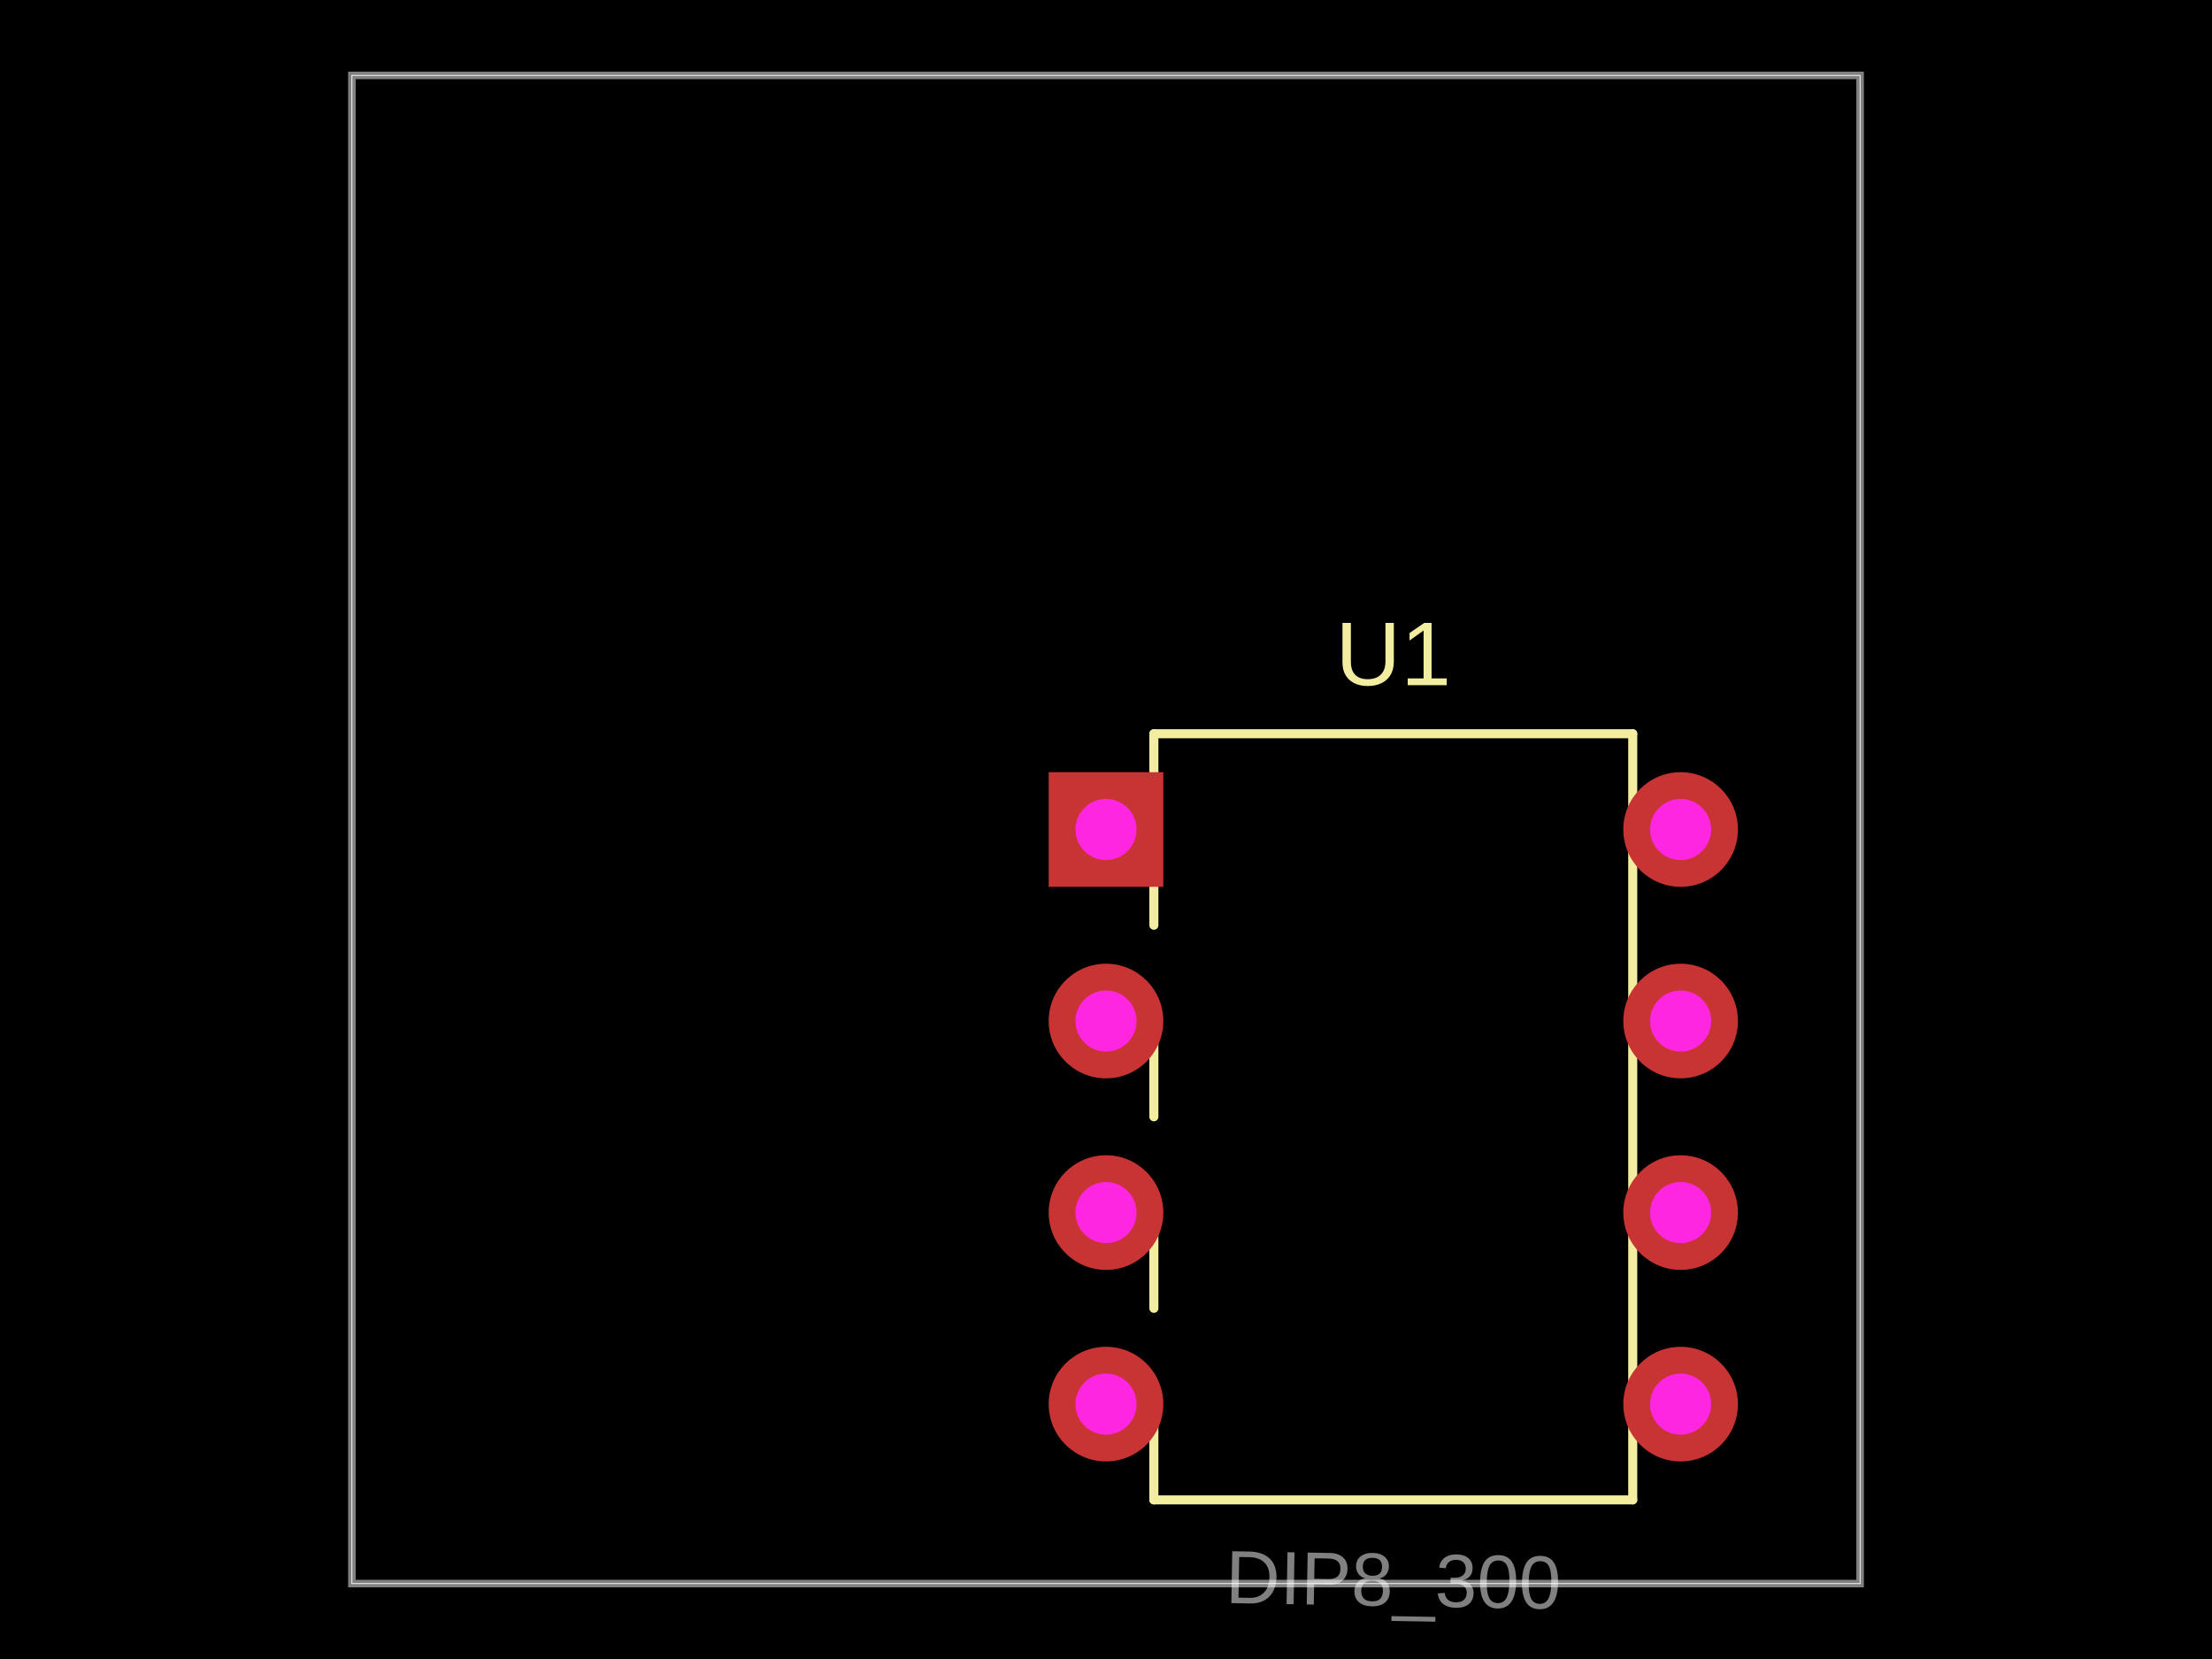
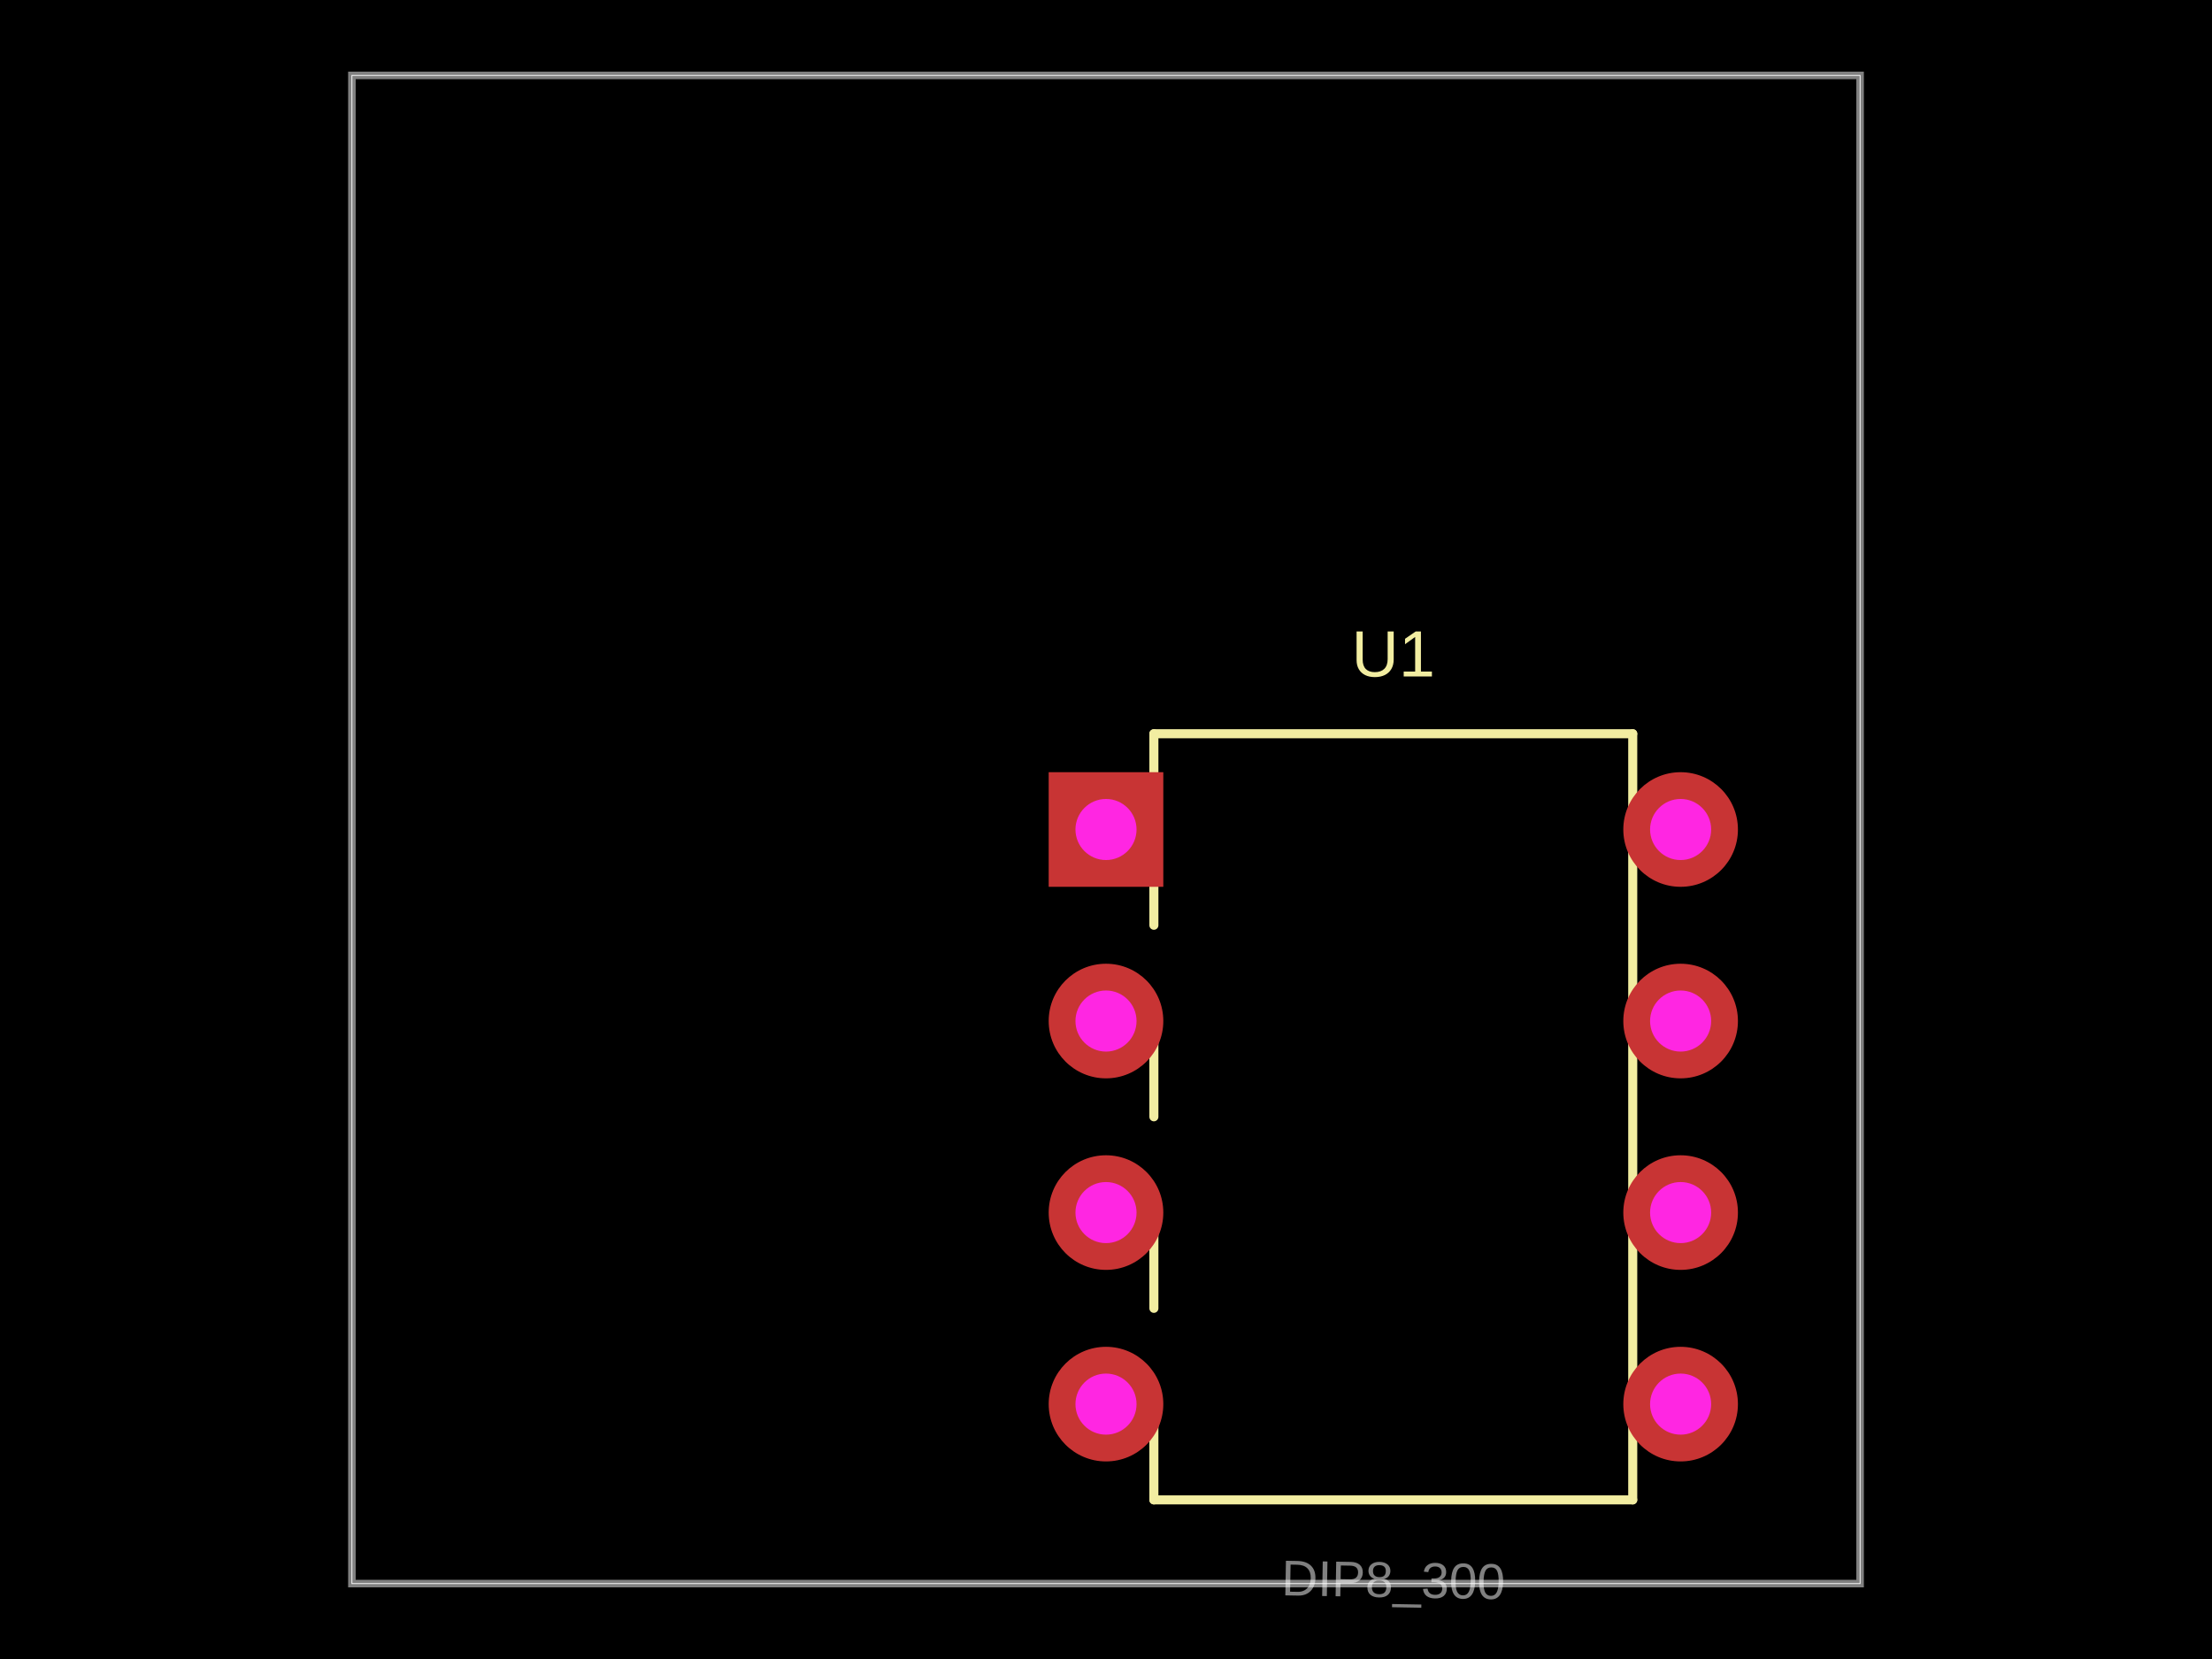
- <svg xmlns="http://www.w3.org/2000/svg" width="800" height="600" data-software-used-string="@tscircuit/core@0.0.1272">
+ <svg xmlns="http://www.w3.org/2000/svg" width="800" height="600" data-software-used-string="@tscircuit/core@0.0.1290">
  <style />
  <rect class="boundary" x="0" y="0" fill="#000" width="800" height="600" data-type="pcb_background" data-pcb-layer="global" />
  <rect class="pcb-boundary" fill="none" stroke="#fff" stroke-width="0.3" x="127.273" y="27.273" width="545.455" height="545.455" data-type="pcb_boundary" data-pcb-layer="global" />
  <path class="pcb-board" d="M 127.273 572.727 L 672.727 572.727 L 672.727 27.273 L 127.273 27.273 Z" fill="none" stroke="rgba(255, 255, 255, 0.5)" stroke-width="2.727" data-type="pcb_board" data-pcb-layer="board" />
+   <text x="0" y="0" dx="0" dy="0" fill="#f2eda1" font-family="Arial, sans-serif" font-size="23.636" text-anchor="middle" dominant-baseline="central" transform="matrix(1,0,0,1,503.9091,236.4545)" class="pcb-silkscreen-text pcb-silkscreen-top" data-pcb-silkscreen-text-id="pcb_silkscreen_text_0" stroke="none" data-type="pcb_silkscreen_text" data-pcb-layer="top">U1</text>
  <path class="pcb-silkscreen pcb-silkscreen-top" d="M 417.318 265.364 L 590.5 265.364" fill="none" stroke="#f2eda1" stroke-width="3.273" stroke-linecap="round" stroke-linejoin="round" data-pcb-component-id="pcb_component_0" data-pcb-silkscreen-path-id="pcb_silkscreen_path_0" data-type="pcb_silkscreen_path" data-pcb-layer="top" />
  <path class="pcb-silkscreen pcb-silkscreen-top" d="M 590.5 265.364 L 590.5 542.455" fill="none" stroke="#f2eda1" stroke-width="3.273" stroke-linecap="round" stroke-linejoin="round" data-pcb-component-id="pcb_component_0" data-pcb-silkscreen-path-id="pcb_silkscreen_path_1" data-type="pcb_silkscreen_path" data-pcb-layer="top" />
  <path class="pcb-silkscreen pcb-silkscreen-top" d="M 590.5 542.455 L 417.318 542.455" fill="none" stroke="#f2eda1" stroke-width="3.273" stroke-linecap="round" stroke-linejoin="round" data-pcb-component-id="pcb_component_0" data-pcb-silkscreen-path-id="pcb_silkscreen_path_2" data-type="pcb_silkscreen_path" data-pcb-layer="top" />
  <path class="pcb-silkscreen pcb-silkscreen-top" d="M 417.318 542.455 L 417.318 507.818" fill="none" stroke="#f2eda1" stroke-width="3.273" stroke-linecap="round" stroke-linejoin="round" data-pcb-component-id="pcb_component_0" data-pcb-silkscreen-path-id="pcb_silkscreen_path_3" data-type="pcb_silkscreen_path" data-pcb-layer="top" />
  <path class="pcb-silkscreen pcb-silkscreen-top" d="M 417.318 473.182 L 417.318 438.545" fill="none" stroke="#f2eda1" stroke-width="3.273" stroke-linecap="round" stroke-linejoin="round" data-pcb-component-id="pcb_component_0" data-pcb-silkscreen-path-id="pcb_silkscreen_path_4" data-type="pcb_silkscreen_path" data-pcb-layer="top" />
  <path class="pcb-silkscreen pcb-silkscreen-top" d="M 417.318 403.909 L 417.318 369.273" fill="none" stroke="#f2eda1" stroke-width="3.273" stroke-linecap="round" stroke-linejoin="round" data-pcb-component-id="pcb_component_0" data-pcb-silkscreen-path-id="pcb_silkscreen_path_5" data-type="pcb_silkscreen_path" data-pcb-layer="top" />
  <path class="pcb-silkscreen pcb-silkscreen-top" d="M 417.318 334.636 L 417.318 265.364" fill="none" stroke="#f2eda1" stroke-width="3.273" stroke-linecap="round" stroke-linejoin="round" data-pcb-component-id="pcb_component_0" data-pcb-silkscreen-path-id="pcb_silkscreen_path_6" data-type="pcb_silkscreen_path" data-pcb-layer="top" />
-   <text x="0" y="0" dx="0" dy="0" fill="#f2eda1" font-family="Arial, sans-serif" font-size="32.727" text-anchor="middle" dominant-baseline="central" transform="matrix(1,0,0,1,503.9091,236.4545)" class="pcb-silkscreen-text pcb-silkscreen-top" data-pcb-silkscreen-text-id="pcb_silkscreen_text_0" stroke="none" data-type="pcb_silkscreen_text" data-pcb-layer="top">U1</text>
  <g data-type="pcb_plated_hole" data-pcb-layer="through">
    <rect class="pcb-hole-outer-pad" fill="rgb(200, 52, 52)" x="379.273" y="279.273" width="41.455" height="41.455" data-type="pcb_plated_hole" data-pcb-layer="top" />
    <circle class="pcb-hole-inner" fill="#FF26E2" cx="400" cy="300" r="11.045" data-type="pcb_plated_hole_drill" data-pcb-layer="drill" />
  </g>
  <g data-type="pcb_plated_hole" data-pcb-layer="through">
    <circle class="pcb-hole-outer" fill="rgb(200, 52, 52)" cx="400" cy="369.273" r="20.727" data-type="pcb_plated_hole" data-pcb-layer="top" />
    <circle class="pcb-hole-inner" fill="#FF26E2" cx="400" cy="369.273" r="11.045" data-type="pcb_plated_hole_drill" data-pcb-layer="drill" />
  </g>
  <g data-type="pcb_plated_hole" data-pcb-layer="through">
    <circle class="pcb-hole-outer" fill="rgb(200, 52, 52)" cx="400" cy="438.545" r="20.727" data-type="pcb_plated_hole" data-pcb-layer="top" />
    <circle class="pcb-hole-inner" fill="#FF26E2" cx="400" cy="438.545" r="11.045" data-type="pcb_plated_hole_drill" data-pcb-layer="drill" />
  </g>
  <g data-type="pcb_plated_hole" data-pcb-layer="through">
    <circle class="pcb-hole-outer" fill="rgb(200, 52, 52)" cx="400" cy="507.818" r="20.727" data-type="pcb_plated_hole" data-pcb-layer="top" />
    <circle class="pcb-hole-inner" fill="#FF26E2" cx="400" cy="507.818" r="11.045" data-type="pcb_plated_hole_drill" data-pcb-layer="drill" />
  </g>
  <g data-type="pcb_plated_hole" data-pcb-layer="through">
    <circle class="pcb-hole-outer" fill="rgb(200, 52, 52)" cx="607.818" cy="507.818" r="20.727" data-type="pcb_plated_hole" data-pcb-layer="top" />
    <circle class="pcb-hole-inner" fill="#FF26E2" cx="607.818" cy="507.818" r="11.045" data-type="pcb_plated_hole_drill" data-pcb-layer="drill" />
  </g>
  <g data-type="pcb_plated_hole" data-pcb-layer="through">
    <circle class="pcb-hole-outer" fill="rgb(200, 52, 52)" cx="607.818" cy="438.545" r="20.727" data-type="pcb_plated_hole" data-pcb-layer="top" />
    <circle class="pcb-hole-inner" fill="#FF26E2" cx="607.818" cy="438.545" r="11.045" data-type="pcb_plated_hole_drill" data-pcb-layer="drill" />
  </g>
  <g data-type="pcb_plated_hole" data-pcb-layer="through">
    <circle class="pcb-hole-outer" fill="rgb(200, 52, 52)" cx="607.818" cy="369.273" r="20.727" data-type="pcb_plated_hole" data-pcb-layer="top" />
    <circle class="pcb-hole-inner" fill="#FF26E2" cx="607.818" cy="369.273" r="11.045" data-type="pcb_plated_hole_drill" data-pcb-layer="drill" />
  </g>
  <g data-type="pcb_plated_hole" data-pcb-layer="through">
    <circle class="pcb-hole-outer" fill="rgb(200, 52, 52)" cx="607.818" cy="300" r="20.727" data-type="pcb_plated_hole" data-pcb-layer="top" />
    <circle class="pcb-hole-inner" fill="#FF26E2" cx="607.818" cy="300" r="11.045" data-type="pcb_plated_hole_drill" data-pcb-layer="drill" />
  </g>
-   <text x="0" y="0" font-family="Arial, sans-serif" font-size="27.273" text-anchor="middle" dominant-baseline="central" transform="matrix(0.9998477,0.01745241,-0.01745241,0.9998477,503.9091,571.3636)" class="pcb-fabrication-note-text" fill="rgba(255,255,255,0.5)" data-type="pcb_fabrication_note_text" data-pcb-layer="overlay">DIP8_300</text>
+   <text x="0" y="0" font-family="Arial, sans-serif" font-size="18.182" text-anchor="middle" dominant-baseline="central" transform="matrix(0.9998477,0.01745241,-0.01745241,0.9998477,503.9091,571.3636)" class="pcb-fabrication-note-text" fill="rgba(255,255,255,0.5)" data-type="pcb_fabrication_note_text" data-pcb-layer="overlay">DIP8_300</text>
</svg>
